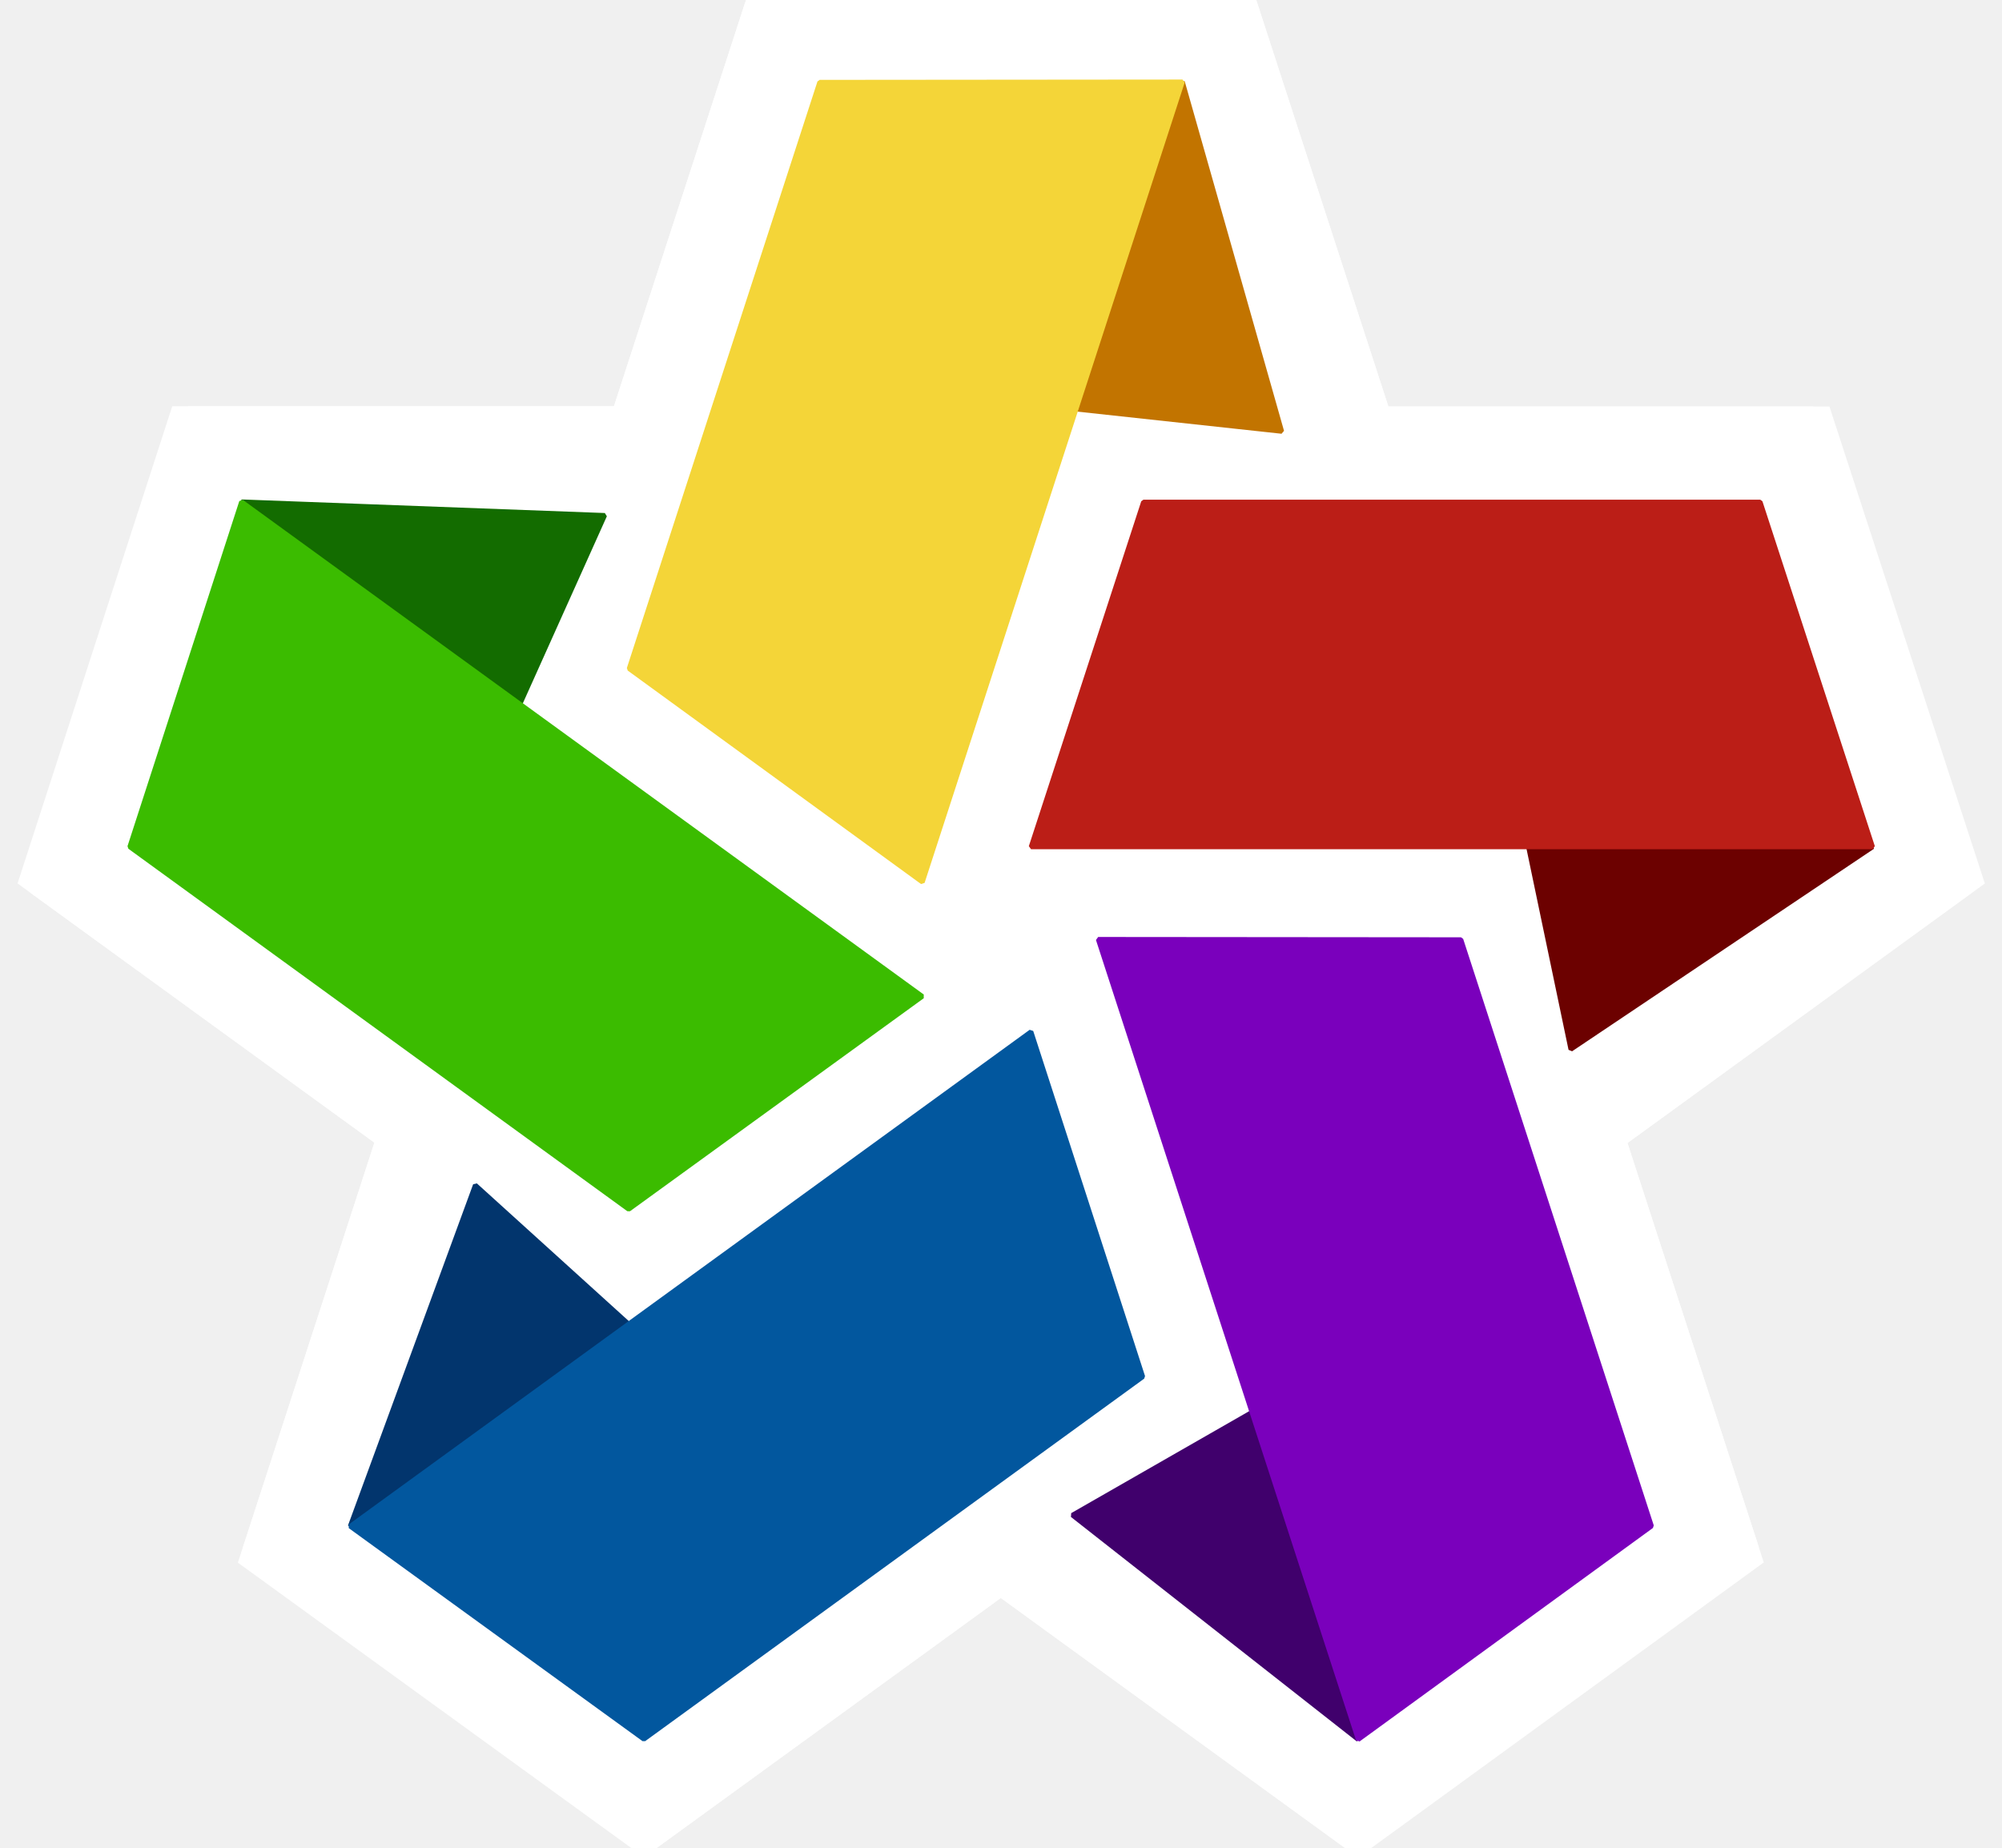
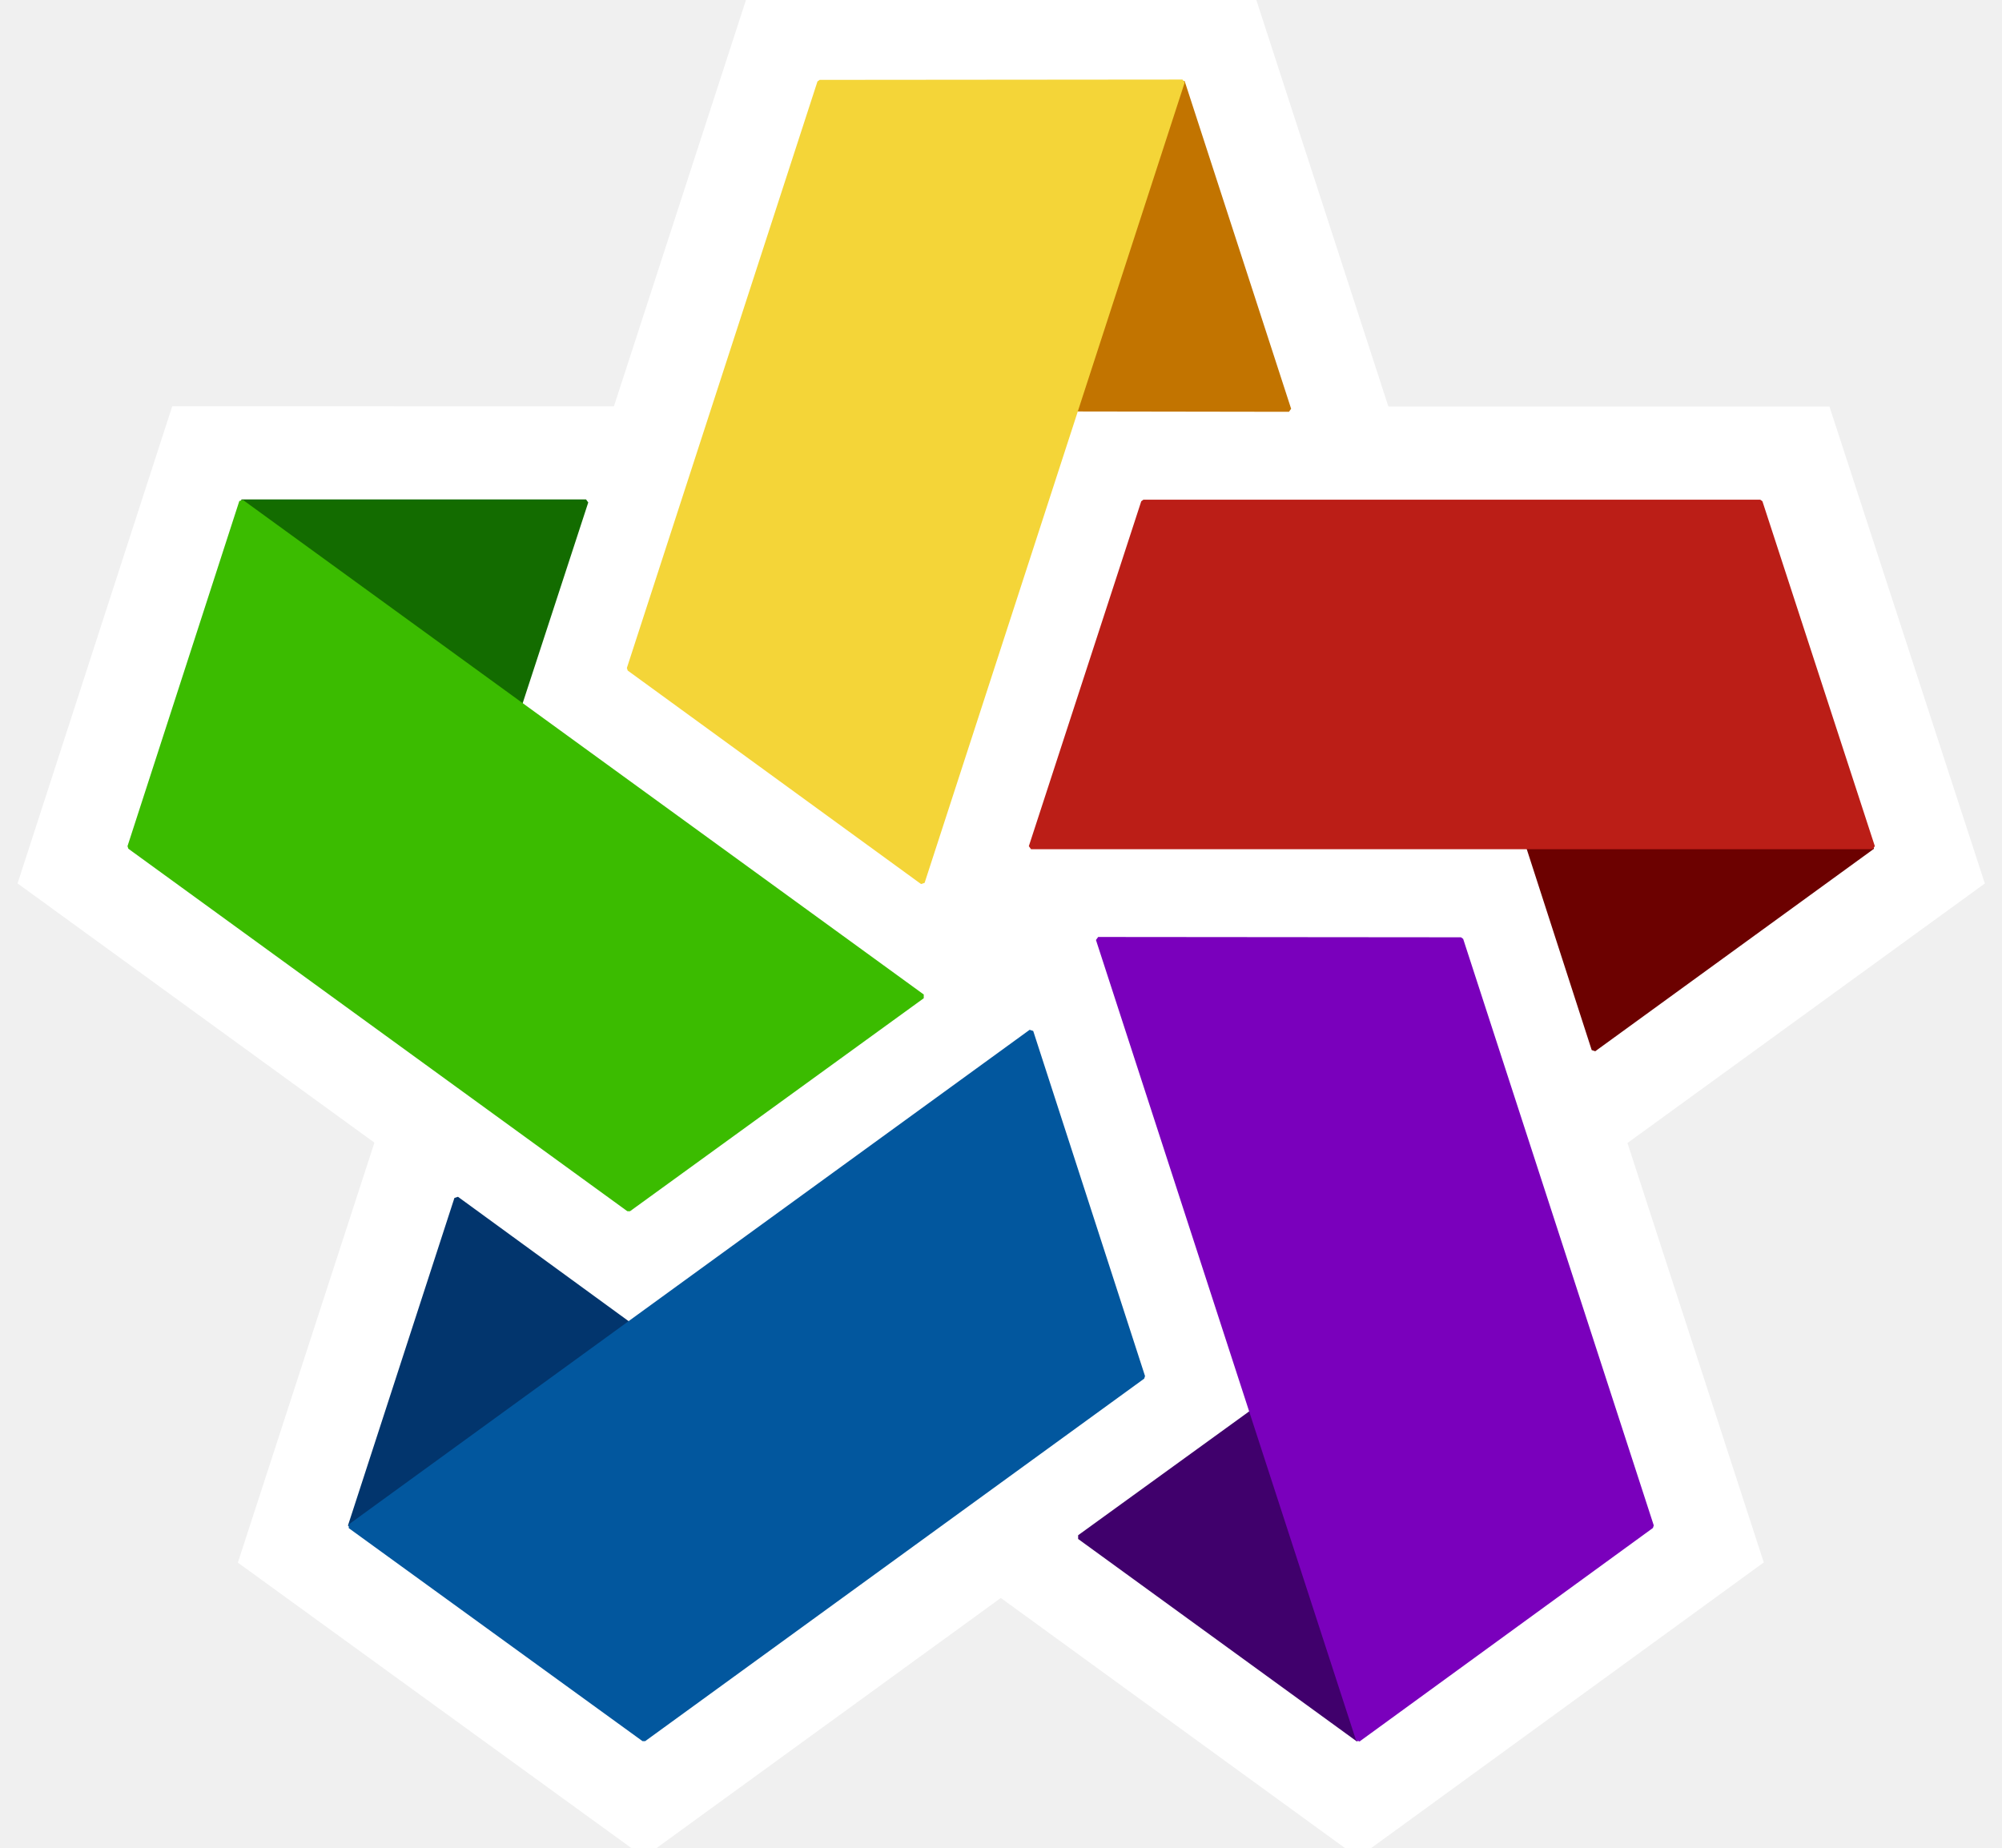
<svg xmlns="http://www.w3.org/2000/svg" xmlns:xlink="http://www.w3.org/1999/xlink" version="1.1" viewBox="-1270 -1220 2540 2400" width="65" height="60">
  <style type="text/css">
			.color &gt; :nth-child(1) {fill: #6c0100; stroke: #6c0100; stroke-width: 6; stroke-linejoin:bevel;} /* Red */
			.color &gt; :nth-child(2) {fill: #bb1e17; stroke: #bb1e17; stroke-width: 6; stroke-linejoin:bevel;}
			.color &gt; :nth-child(3) {fill: #40006c; stroke: #40006c; stroke-width: 6; stroke-linejoin:bevel;} /* Purple */
			.color &gt; :nth-child(4) {fill: #7A00bc; stroke: #7A00bc; stroke-width: 6; stroke-linejoin:bevel;}
			.color &gt; :nth-child(5) {fill: #02356d; stroke: #02356d; stroke-width: 6; stroke-linejoin:bevel;} /* Blue */
			.color &gt; :nth-child(6) {fill: #02579e; stroke: #02579e; stroke-width: 6; stroke-linejoin:bevel;}
			.color &gt; :nth-child(7) {fill: #136c00; stroke: #136c00; stroke-width: 6; stroke-linejoin:bevel;} /* Green */
			.color &gt; :nth-child(8) {fill: #3bbc00; stroke: #3bbc00; stroke-width: 6; stroke-linejoin:bevel;}
			.color &gt; :nth-child(9) {fill: #c27400; stroke: #c27400; stroke-width: 6; stroke-linejoin:bevel;} /* Yellow */
			.color &gt; :nth-child(10){fill: #f4d538; stroke: #f4d538; stroke-width: 6; stroke-linejoin:bevel;}
			.border &gt; * {fill: white; stroke: white; stroke-width: 8;}
+ 			.m10 {display: none}
	</style>
  <defs>
    <polygon id="E10" points="  0, 0      224, -688   1052, -688   1256, -62    809, 263   724, 0    " />
    <polygon id="M10a" points=" 32, -100   191, -588    980, -588   1138, -100                        " />
    <polygon id="M10b" points="                                     1138, -100   777, 163   691, -100 " />
    <polygon id="E12" points="  0, 0      224, -688   1073, -688   1273, -74    809, 263   724, 0    " />
    <polygon id="M12a" points=" 39, -120   185, -568    986, -568   1132, -120                        " />
-     <polygon id="M12b" points="                                     1132, -120   740, 143   685, -120 " />
+     <polygon id="M12b" points="                                     1132, -120   770, 143   685, -120 " />
  </defs>
  <g class="logo m10">
    <g class="border">
      <use xlink:href="#E10" transform="rotate(0)" />
      <use xlink:href="#E10" transform="rotate(72)" />
      <use xlink:href="#E10" transform="rotate(144)" />
      <use xlink:href="#E10" transform="rotate(216)" />
      <use xlink:href="#E10" transform="rotate(288)" />
    </g>
    <g class="color">
      <use xlink:href="#M10b" transform="rotate(0)" />
      <use xlink:href="#M10a" transform="rotate(0)" />
      <use xlink:href="#M10b" transform="rotate(72)" />
      <use xlink:href="#M10a" transform="rotate(72)" />
      <use xlink:href="#M10b" transform="rotate(144)" />
      <use xlink:href="#M10a" transform="rotate(144)" />
      <use xlink:href="#M10b" transform="rotate(216)" />
      <use xlink:href="#M10a" transform="rotate(216)" />
      <use xlink:href="#M10b" transform="rotate(288)" />
      <use xlink:href="#M10a" transform="rotate(288)" />
    </g>
  </g>
  <g class="logo m12">
    <g class="border">
      <use xlink:href="#E12" transform="rotate(0)" />
      <use xlink:href="#E12" transform="rotate(72)" />
      <use xlink:href="#E12" transform="rotate(144)" />
      <use xlink:href="#E12" transform="rotate(216)" />
      <use xlink:href="#E12" transform="rotate(288)" />
    </g>
    <g class="color">
      <use xlink:href="#M12b" transform="rotate(0)" />
      <use xlink:href="#M12a" transform="rotate(0)" />
      <use xlink:href="#M12b" transform="rotate(72)" />
      <use xlink:href="#M12a" transform="rotate(72)" />
      <use xlink:href="#M12b" transform="rotate(144)" />
      <use xlink:href="#M12a" transform="rotate(144)" />
      <use xlink:href="#M12b" transform="rotate(216)" />
      <use xlink:href="#M12a" transform="rotate(216)" />
      <use xlink:href="#M12b" transform="rotate(288)" />
      <use xlink:href="#M12a" transform="rotate(288)" />
    </g>
  </g>
</svg>
